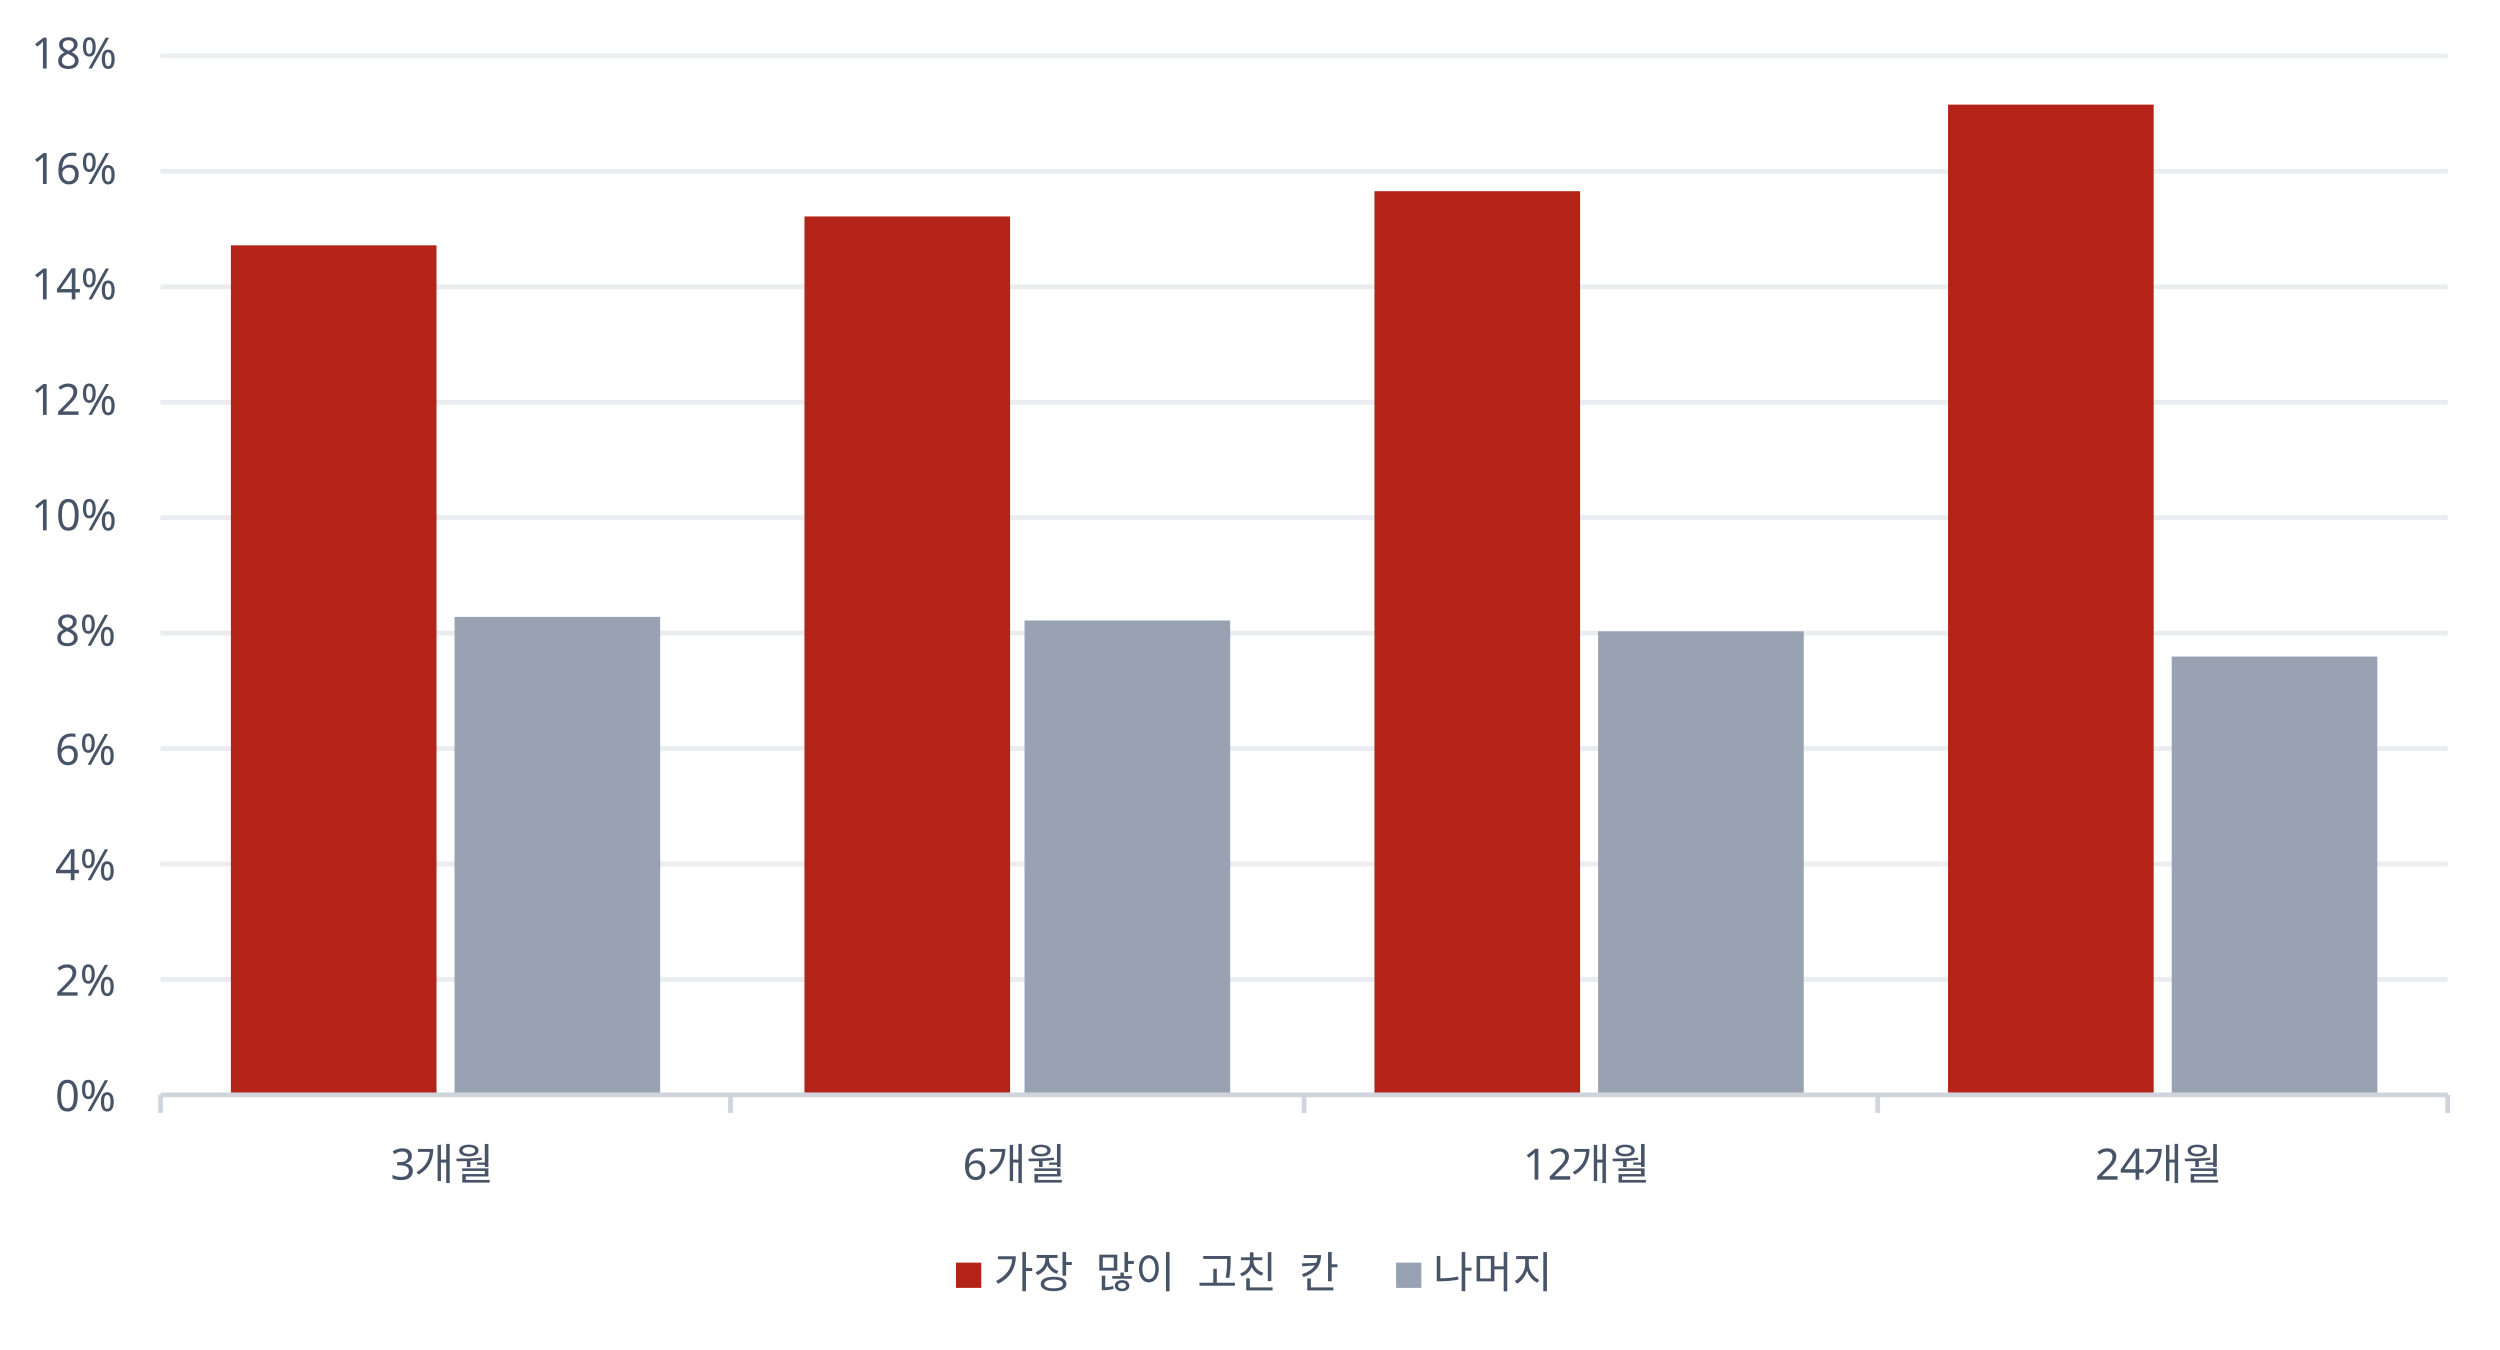
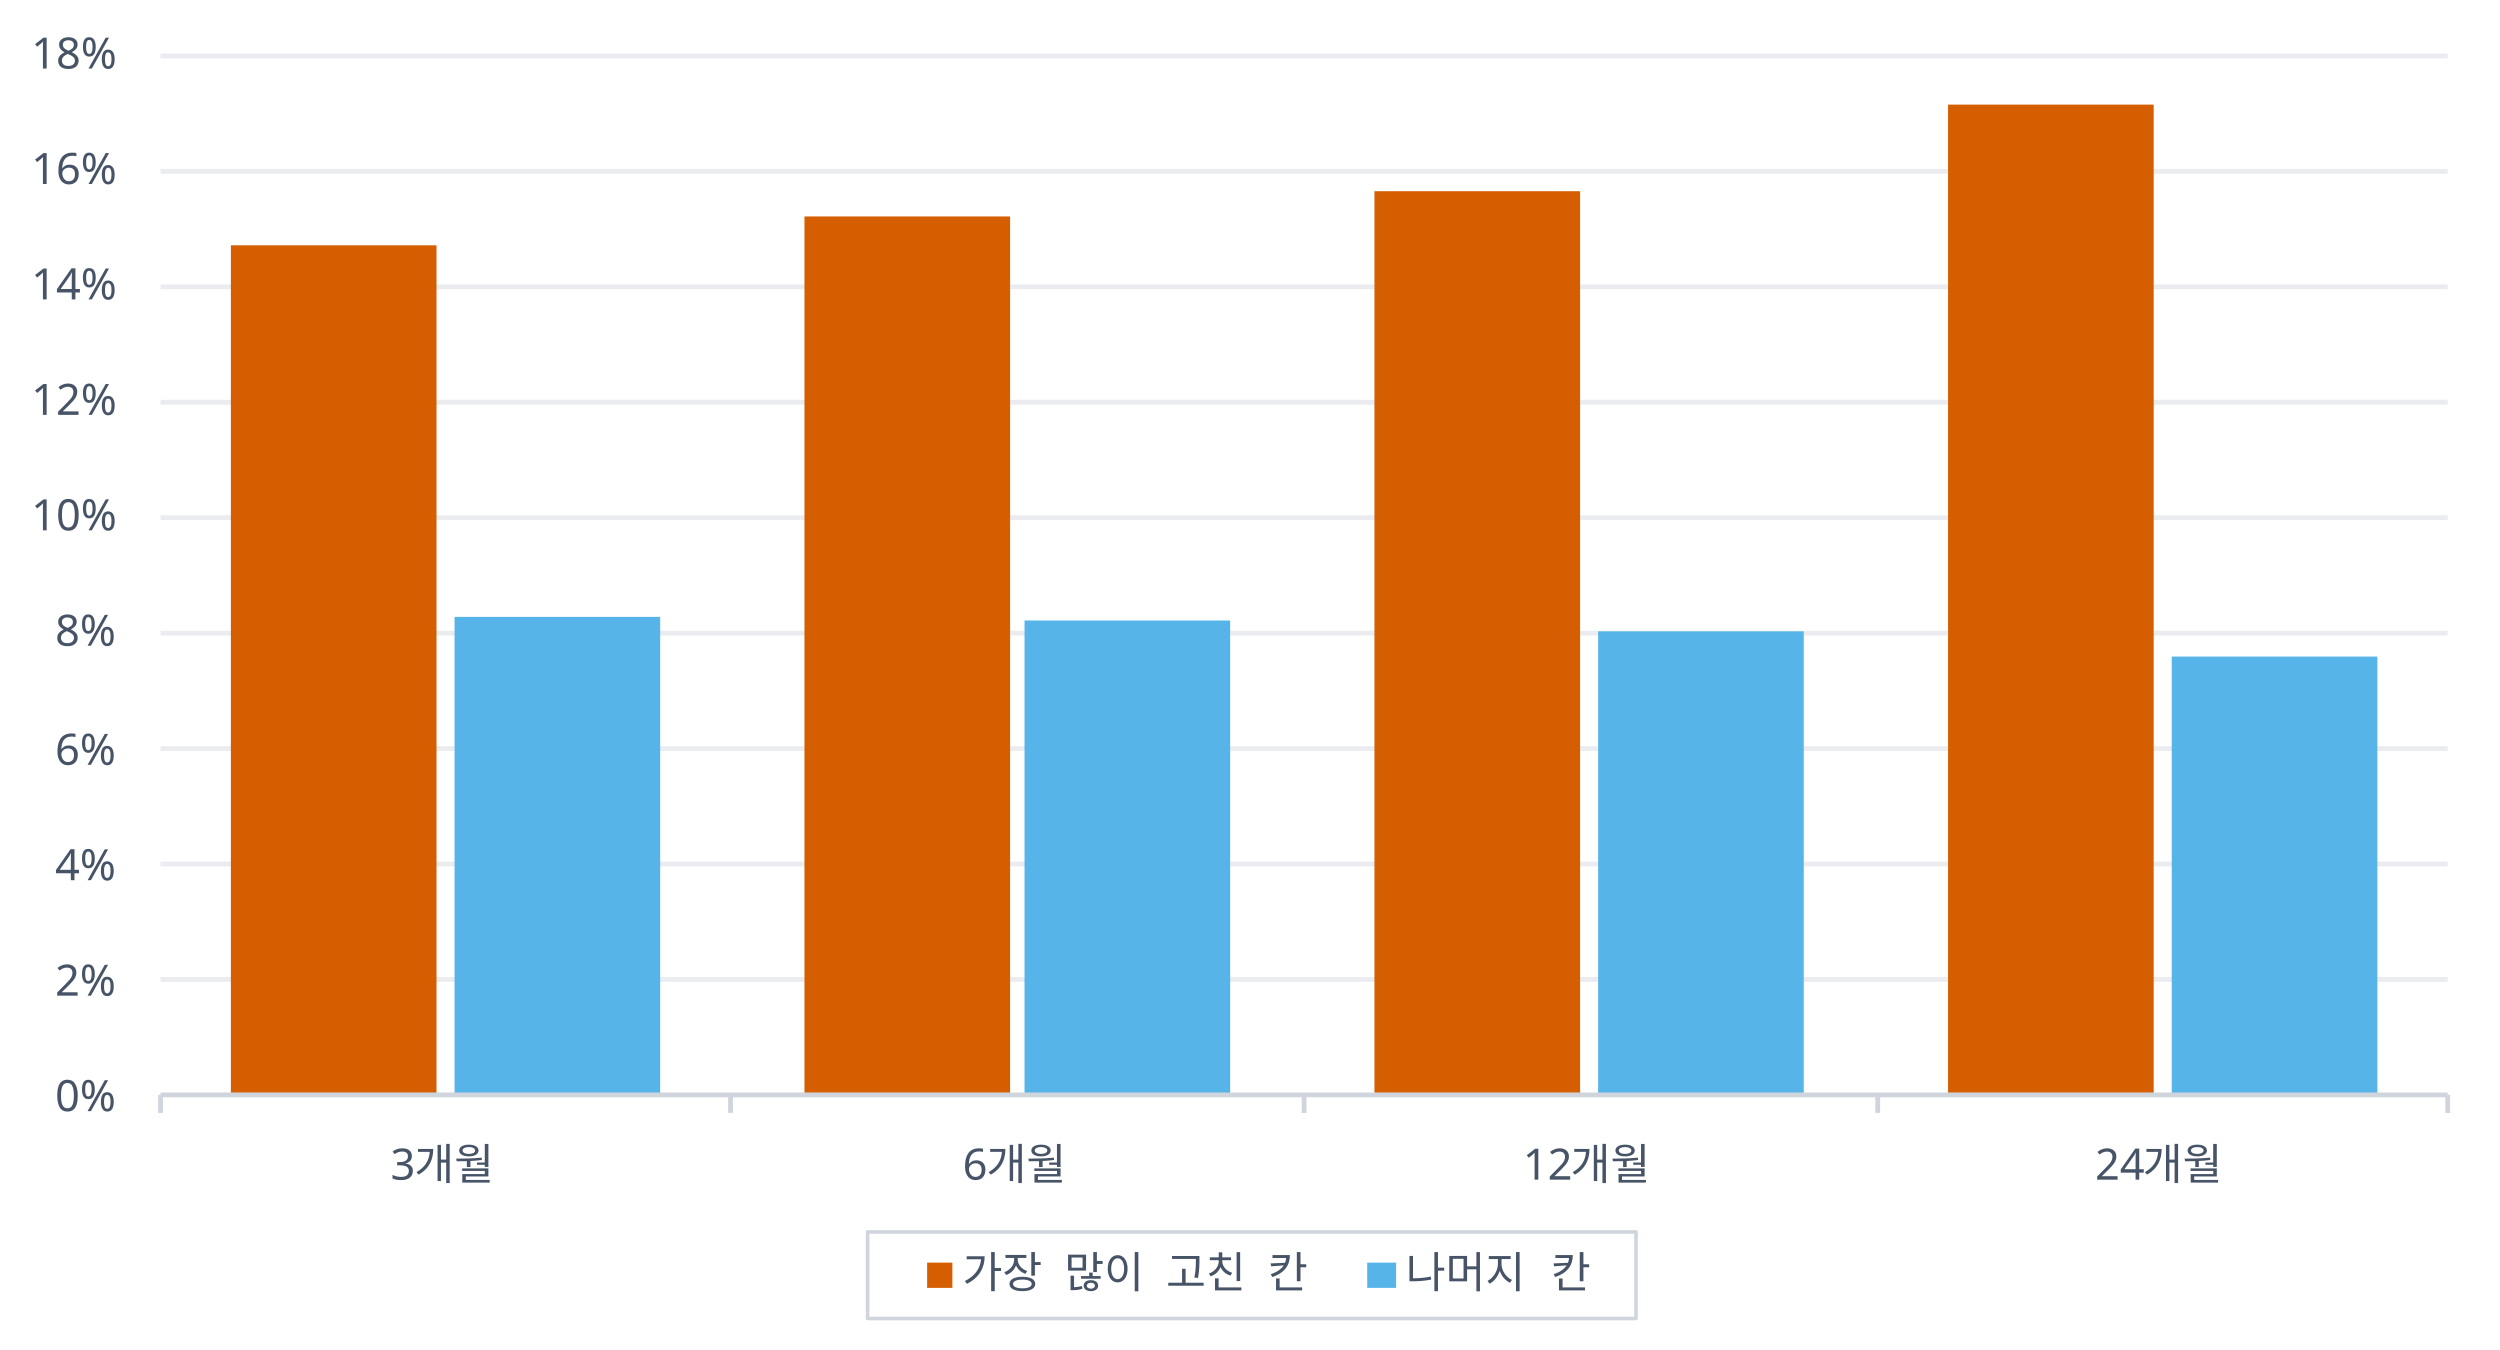
<svg xmlns="http://www.w3.org/2000/svg" width="693" height="374" xml:space="preserve" overflow="hidden">
  <defs>
    <clipPath id="clip0">
      <rect x="320" y="13" width="693" height="374" />
    </clipPath>
  </defs>
  <g clip-path="url(#clip0)" transform="translate(-320 -13)">
    <g>
      <path d="M364.5 284.5 998.5 284.5M364.5 252.5 998.5 252.5M364.5 220.5 998.5 220.5M364.5 188.5 998.5 188.5M364.5 156.5 998.5 156.5M364.5 124.5 998.5 124.5M364.5 92.5 998.5 92.5M364.5 60.5 998.5 60.5M364.5 28.5 998.5 28.5" stroke="#EAECF0" stroke-width="1.333" stroke-linejoin="round" stroke-miterlimit="10" fill="none" />
    </g>
    <g>
-       <path d="M384 81 441 81 441 317 384 317ZM543 73 600 73 600 317 543 317ZM701 66 758 66 758 317 701 317ZM860 42 917 42 917 317 860 317Z" fill="#B42318" />
+       <path d="M384 81 441 81 441 317 384 317ZM543 73 600 73 600 317 543 317ZM701 66 758 66 758 317 701 317ZM860 42 917 42 917 317 860 317Z" fill="#D55E00" />
    </g>
    <g>
-       <path d="M446 184 503 184 503 317 446 317ZM604 185 661 185 661 317 604 317ZM763 188 820 188 820 317 763 317ZM922 195 979 195 979 317 922 317Z" fill="#98A2B3" />
+       <path d="M446 184 503 184 503 317 446 317ZM604 185 661 185 661 317 604 317ZM763 188 820 188 820 317 763 317ZM922 195 979 195 979 317 922 317Z" fill="#56B4E9" />
    </g>
    <g>
      <path d="M364.5 316.5 998.5 316.5" stroke="#D0D5DD" stroke-width="1.333" stroke-linejoin="round" stroke-miterlimit="10" fill="none" fill-rule="evenodd" />
    </g>
    <g>
      <path d="M364.5 316.5 364.5 321.5M522.5 316.5 522.5 321.5M681.5 316.5 681.5 321.5M840.5 316.5 840.5 321.5M998.5 316.5 998.5 321.5" stroke="#D0D5DD" stroke-width="1.333" stroke-linejoin="round" stroke-miterlimit="10" fill="none" />
    </g>
    <g>
      <text fill="#475467" font-family="Malgun Gothic,Malgun Gothic_MSFontService,sans-serif" font-weight="400" font-size="12" transform="translate(335.273 321)">0%</text>
    </g>
    <g>
      <text fill="#475467" font-family="Malgun Gothic,Malgun Gothic_MSFontService,sans-serif" font-weight="400" font-size="12" transform="translate(335.273 289)">2%</text>
    </g>
    <g>
      <text fill="#475467" font-family="Malgun Gothic,Malgun Gothic_MSFontService,sans-serif" font-weight="400" font-size="12" transform="translate(335.273 257)">4%</text>
    </g>
    <g>
      <text fill="#475467" font-family="Malgun Gothic,Malgun Gothic_MSFontService,sans-serif" font-weight="400" font-size="12" transform="translate(335.273 225)">6%</text>
    </g>
    <g>
      <text fill="#475467" font-family="Malgun Gothic,Malgun Gothic_MSFontService,sans-serif" font-weight="400" font-size="12" transform="translate(335.273 192)">8%</text>
    </g>
    <g>
      <text fill="#475467" font-family="Malgun Gothic,Malgun Gothic_MSFontService,sans-serif" font-weight="400" font-size="12" transform="translate(328.667 160)">10%</text>
    </g>
    <g>
      <text fill="#475467" font-family="Malgun Gothic,Malgun Gothic_MSFontService,sans-serif" font-weight="400" font-size="12" transform="translate(328.667 128)">12%</text>
    </g>
    <g>
      <text fill="#475467" font-family="Malgun Gothic,Malgun Gothic_MSFontService,sans-serif" font-weight="400" font-size="12" transform="translate(328.667 96)">14%</text>
    </g>
    <g>
      <text fill="#475467" font-family="Malgun Gothic,Malgun Gothic_MSFontService,sans-serif" font-weight="400" font-size="12" transform="translate(328.667 64)">16%</text>
    </g>
    <g>
      <text fill="#475467" font-family="Malgun Gothic,Malgun Gothic_MSFontService,sans-serif" font-weight="400" font-size="12" transform="translate(328.667 32)">18%</text>
    </g>
    <g>
      <text fill="#475467" font-family="Malgun Gothic,Malgun Gothic_MSFontService,sans-serif" font-weight="400" font-size="12" transform="translate(428.252 340)">3</text>
    </g>
    <g>
      <text fill="#475467" font-family="Malgun Gothic,Malgun Gothic_MSFontService,sans-serif" font-weight="400" font-size="12" transform="translate(434.858 340)">개월</text>
    </g>
    <g>
      <text fill="#475467" font-family="Malgun Gothic,Malgun Gothic_MSFontService,sans-serif" font-weight="400" font-size="12" transform="translate(586.855 340)">6</text>
    </g>
    <g>
      <text fill="#475467" font-family="Malgun Gothic,Malgun Gothic_MSFontService,sans-serif" font-weight="400" font-size="12" transform="translate(593.462 340)">개월</text>
    </g>
    <g>
      <text fill="#475467" font-family="Malgun Gothic,Malgun Gothic_MSFontService,sans-serif" font-weight="400" font-size="12" transform="translate(742.155 340)">12</text>
    </g>
    <g>
      <text fill="#475467" font-family="Malgun Gothic,Malgun Gothic_MSFontService,sans-serif" font-weight="400" font-size="12" transform="translate(755.368 340)">개월</text>
    </g>
    <g>
      <text fill="#475467" font-family="Malgun Gothic,Malgun Gothic_MSFontService,sans-serif" font-weight="400" font-size="12" transform="translate(900.758 340)">24</text>
    </g>
    <g>
      <text fill="#475467" font-family="Malgun Gothic,Malgun Gothic_MSFontService,sans-serif" font-weight="400" font-size="12" transform="translate(913.972 340)">개월</text>
    </g>
    <g>
-       <rect x="585" y="363" width="7" height="7" fill="#B42318" />
+       <rect x="560.5" y="354.5" width="213" height="24" stroke="#D0D5DD" stroke-linejoin="round" stroke-miterlimit="10" fill="none" />
    </g>
    <g>
-       <text fill="#475467" font-family="Malgun Gothic,Malgun Gothic_MSFontService,sans-serif" font-weight="400" font-size="12" transform="translate(595.457 370)">가장</text>
+       <rect x="577" y="363" width="7" height="7" fill="#D55E00" />
    </g>
    <g>
-       <text fill="#475467" font-family="Malgun Gothic,Malgun Gothic_MSFontService,sans-serif" font-weight="400" font-size="12" transform="translate(623.677 370)">많이</text>
+       <text fill="#475467" font-family="Malgun Gothic,Malgun Gothic_MSFontService,sans-serif" font-weight="400" font-size="12" transform="translate(586.806 370)">가장</text>
    </g>
    <g>
-       <text fill="#475467" font-family="Malgun Gothic,Malgun Gothic_MSFontService,sans-serif" font-weight="400" font-size="12" transform="translate(651.897 370)">고친</text>
+       <text fill="#475467" font-family="Malgun Gothic,Malgun Gothic_MSFontService,sans-serif" font-weight="400" font-size="12" transform="translate(615.026 370)">많이</text>
    </g>
    <g>
-       <text fill="#475467" font-family="Malgun Gothic,Malgun Gothic_MSFontService,sans-serif" font-weight="400" font-size="12" transform="translate(680.117 370)">칸</text>
+       <text fill="#475467" font-family="Malgun Gothic,Malgun Gothic_MSFontService,sans-serif" font-weight="400" font-size="12" transform="translate(643.246 370)">고친</text>
    </g>
    <g>
-       <rect x="707" y="363" width="7" height="7" fill="#98A2B3" />
+       <text fill="#475467" font-family="Malgun Gothic,Malgun Gothic_MSFontService,sans-serif" font-weight="400" font-size="12" transform="translate(671.466 370)">칸</text>
    </g>
    <g>
-       <text fill="#475467" font-family="Malgun Gothic,Malgun Gothic_MSFontService,sans-serif" font-weight="400" font-size="12" transform="translate(717.24 370)">나머지</text>
+       <rect x="699" y="363" width="8" height="7" fill="#56B4E9" />
+     </g>
+     <g>
+       <text fill="#475467" font-family="Malgun Gothic,Malgun Gothic_MSFontService,sans-serif" font-weight="400" font-size="12" transform="translate(709.671 370)">나머지</text>
+     </g>
+     <g>
+       <text fill="#475467" font-family="Malgun Gothic,Malgun Gothic_MSFontService,sans-serif" font-weight="400" font-size="12" transform="translate(749.891 370)">칸</text>
    </g>
  </g>
</svg>
